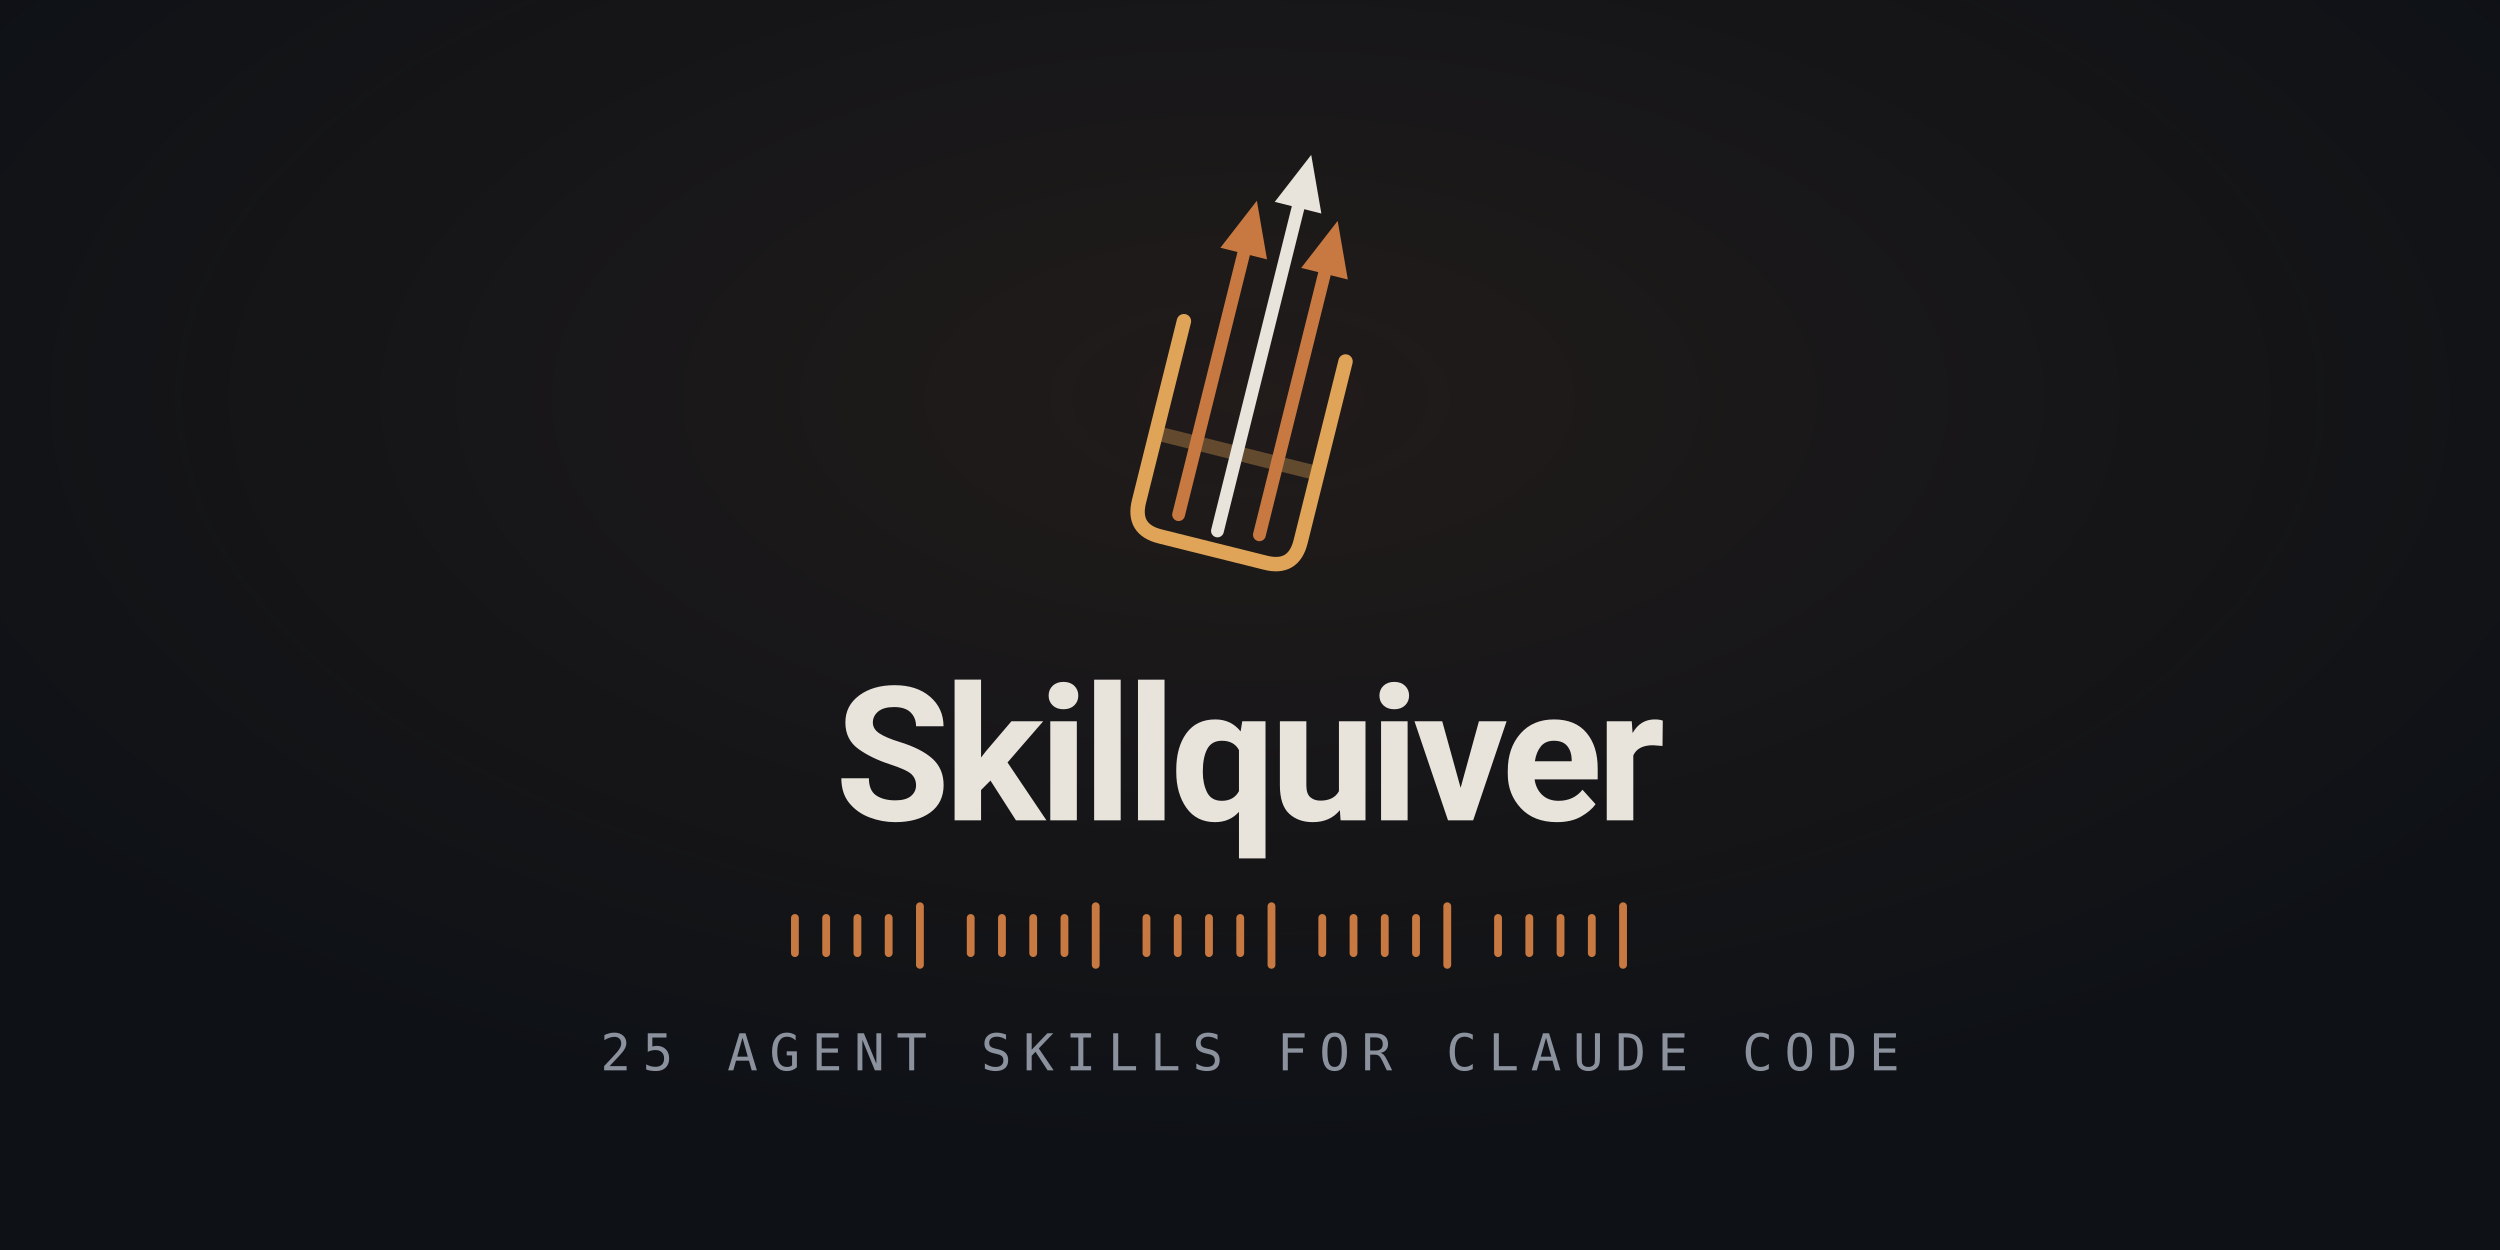
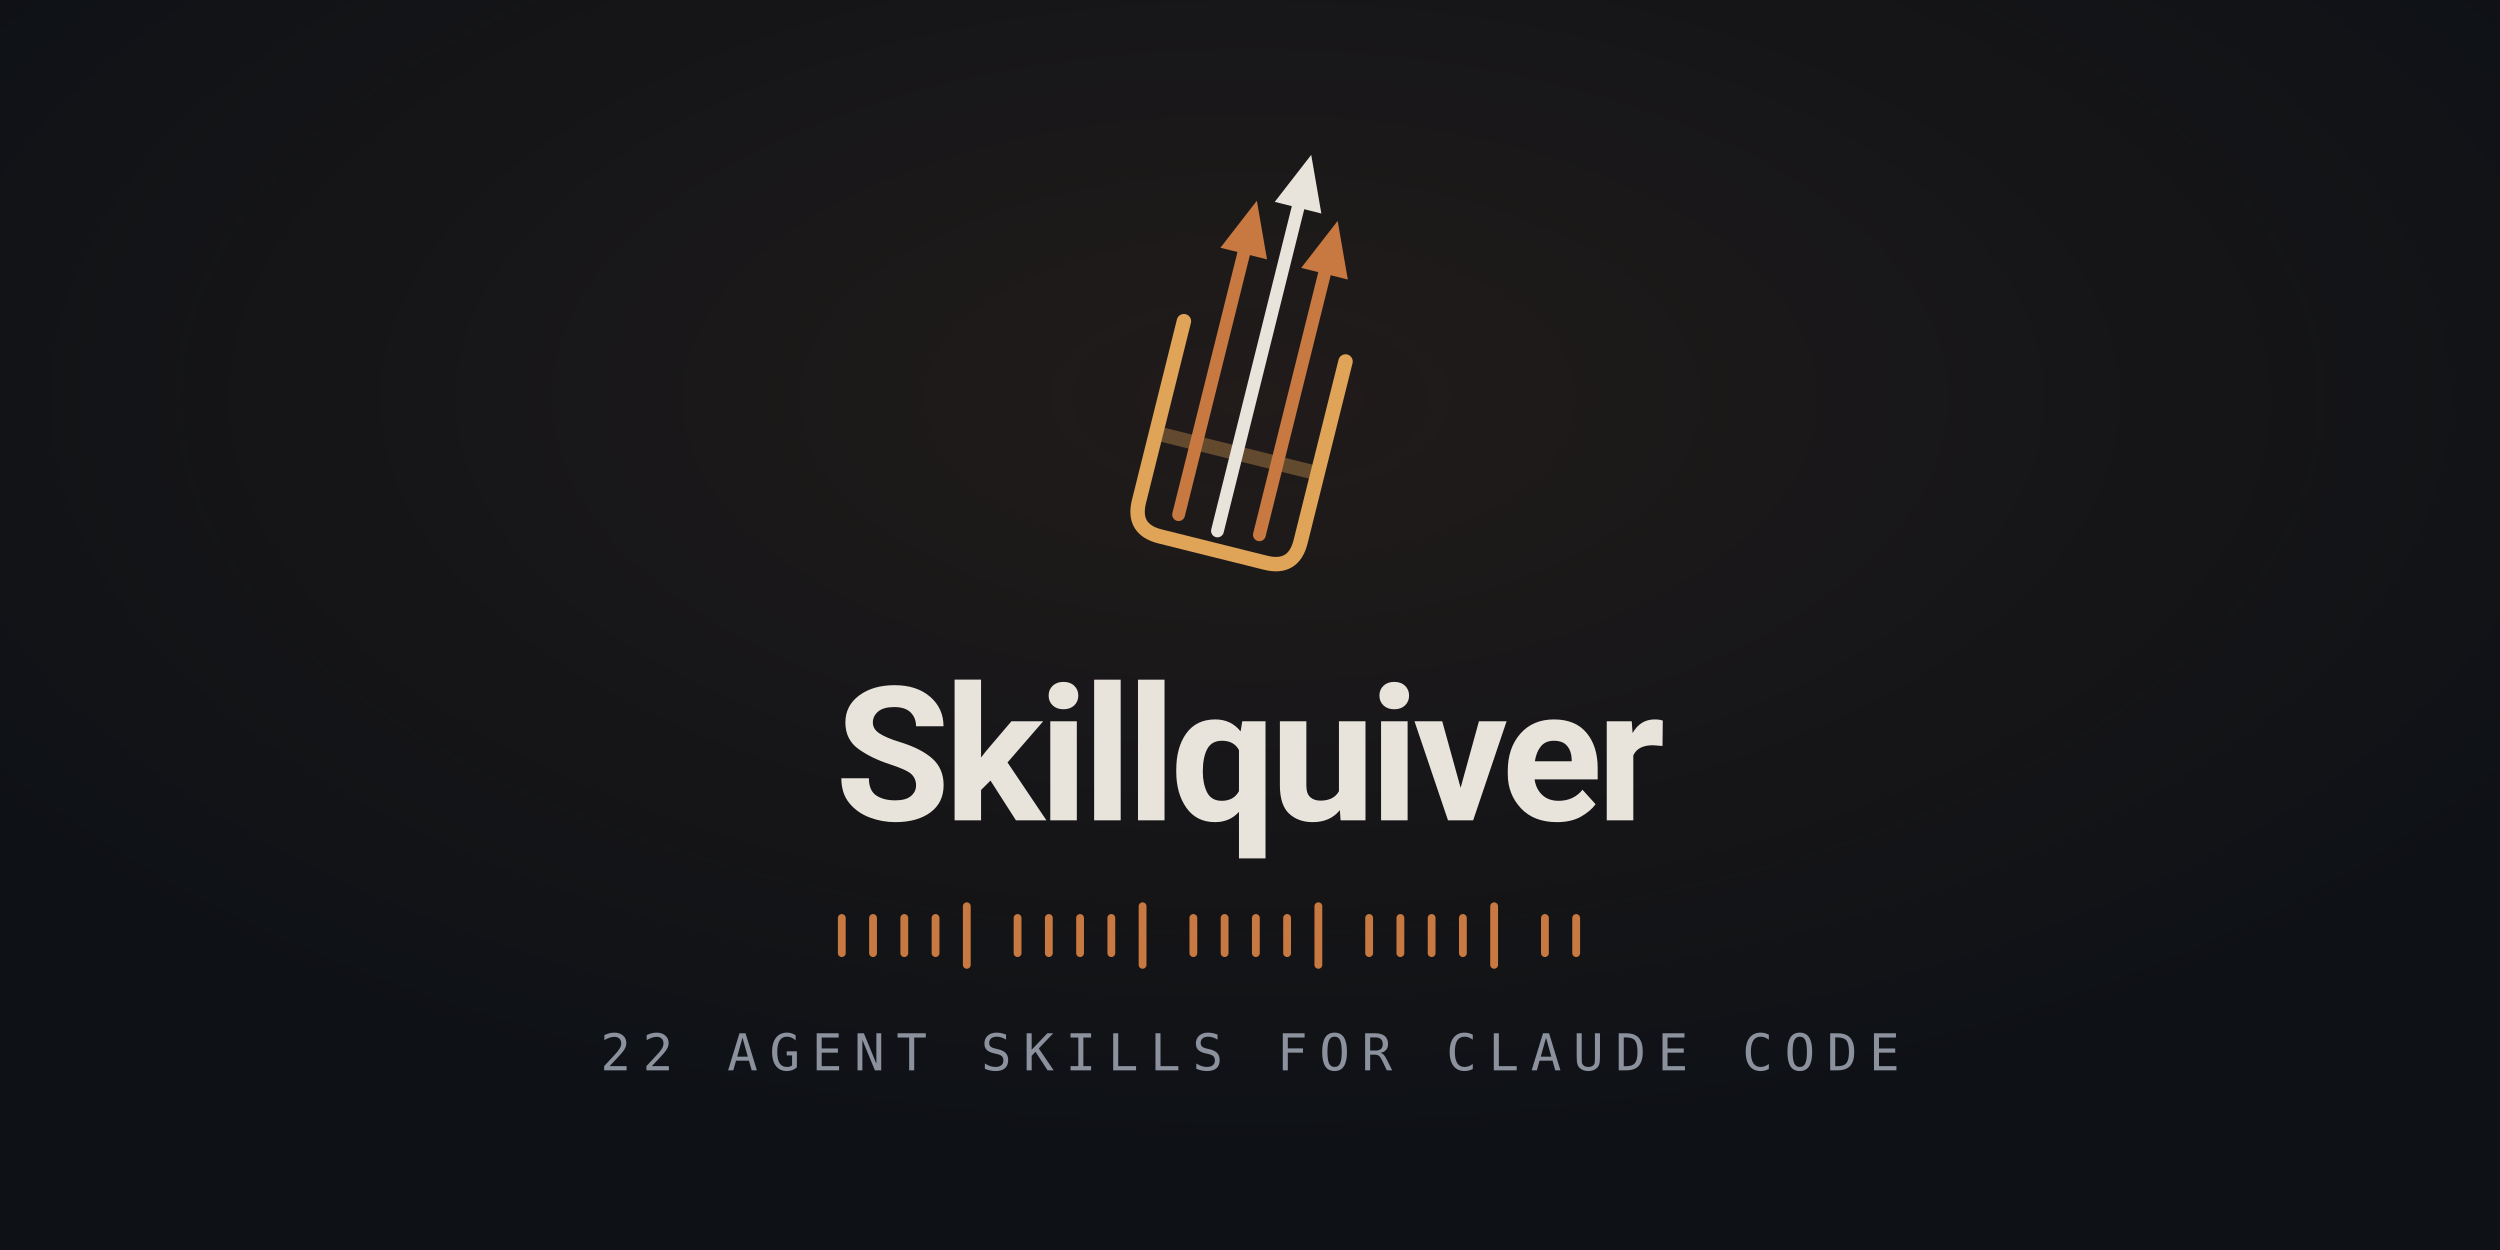
<svg xmlns="http://www.w3.org/2000/svg" width="1280" height="640" viewBox="0 0 1280 640">
  <defs>
    <radialGradient id="glow2" cx="0.5" cy="0.32" r="0.6">
      <stop offset="0" stop-color="#C87941" stop-opacity="0.10" />
      <stop offset="1" stop-color="#C87941" stop-opacity="0" />
    </radialGradient>
  </defs>
  <rect width="1280" height="640" fill="#0E1116" />
  <rect width="1280" height="640" fill="url(#glow2)" />
  <g transform="translate(640,205)">
    <g transform="rotate(14) scale(0.82)">
      <path d="M -52 -38 L -52 78 Q -52 96 -34 96 L 34 96 Q 52 96 52 78 L 52 -38" fill="none" stroke="#E0A458" stroke-width="9" stroke-linecap="round" />
      <line x1="-52" y1="34" x2="52" y2="34" stroke="#E0A458" stroke-width="9" stroke-opacity="0.35" />
      <g stroke="#C87941" stroke-width="8" stroke-linecap="round" fill="#C87941">
        <line x1="-26" y1="80" x2="-26" y2="-92" />
        <path d="M -26 -122 L -41 -88 L -11 -88 Z" stroke="none" />
        <line x1="26" y1="80" x2="26" y2="-92" />
        <path d="M 26 -122 L 11 -88 L 41 -88 Z" stroke="none" />
      </g>
      <g stroke="#E8E4DC" stroke-width="8" stroke-linecap="round" fill="#E8E4DC">
        <line x1="0" y1="84" x2="0" y2="-128" />
        <path d="M 0 -158 L -15 -124 L 15 -124 Z" stroke="none" />
      </g>
    </g>
  </g>
  <text x="640" y="420" text-anchor="middle" font-family="-apple-system, 'Segoe UI', Roboto, Helvetica, Arial, sans-serif" font-size="96" font-weight="700" letter-spacing="-3" fill="#E8E4DC">Skillquiver</text>
  <g stroke="#C87941" stroke-width="4" stroke-linecap="round">
-     <g transform="translate(640,470)">
+     <g transform="translate(664,470)">
      <line x1="-233" y1="0" x2="-233" y2="18" />
      <line x1="-217" y1="0" x2="-217" y2="18" />
      <line x1="-201" y1="0" x2="-201" y2="18" />
      <line x1="-185" y1="0" x2="-185" y2="18" />
      <line x1="-169" y1="-6" x2="-169" y2="24" />
      <line x1="-143" y1="0" x2="-143" y2="18" />
      <line x1="-127" y1="0" x2="-127" y2="18" />
      <line x1="-111" y1="0" x2="-111" y2="18" />
      <line x1="-95" y1="0" x2="-95" y2="18" />
      <line x1="-79" y1="-6" x2="-79" y2="24" />
      <line x1="-53" y1="0" x2="-53" y2="18" />
      <line x1="-37" y1="0" x2="-37" y2="18" />
      <line x1="-21" y1="0" x2="-21" y2="18" />
      <line x1="-5" y1="0" x2="-5" y2="18" />
      <line x1="11" y1="-6" x2="11" y2="24" />
      <line x1="37" y1="0" x2="37" y2="18" />
      <line x1="53" y1="0" x2="53" y2="18" />
      <line x1="69" y1="0" x2="69" y2="18" />
      <line x1="85" y1="0" x2="85" y2="18" />
      <line x1="101" y1="-6" x2="101" y2="24" />
      <line x1="127" y1="0" x2="127" y2="18" />
      <line x1="143" y1="0" x2="143" y2="18" />
-       <line x1="159" y1="0" x2="159" y2="18" />
-       <line x1="175" y1="0" x2="175" y2="18" />
-       <line x1="191" y1="-6" x2="191" y2="24" />
    </g>
  </g>
-   <text x="640" y="548" text-anchor="middle" font-family="'Cascadia Code','SF Mono',Consolas,Menlo,monospace" font-size="26" letter-spacing="6" fill="#8B929E">25 AGENT SKILLS FOR CLAUDE CODE</text>
+   <text x="640" y="548" text-anchor="middle" font-family="'Cascadia Code','SF Mono',Consolas,Menlo,monospace" font-size="26" letter-spacing="6" fill="#8B929E">22 AGENT SKILLS FOR CLAUDE CODE</text>
</svg>
